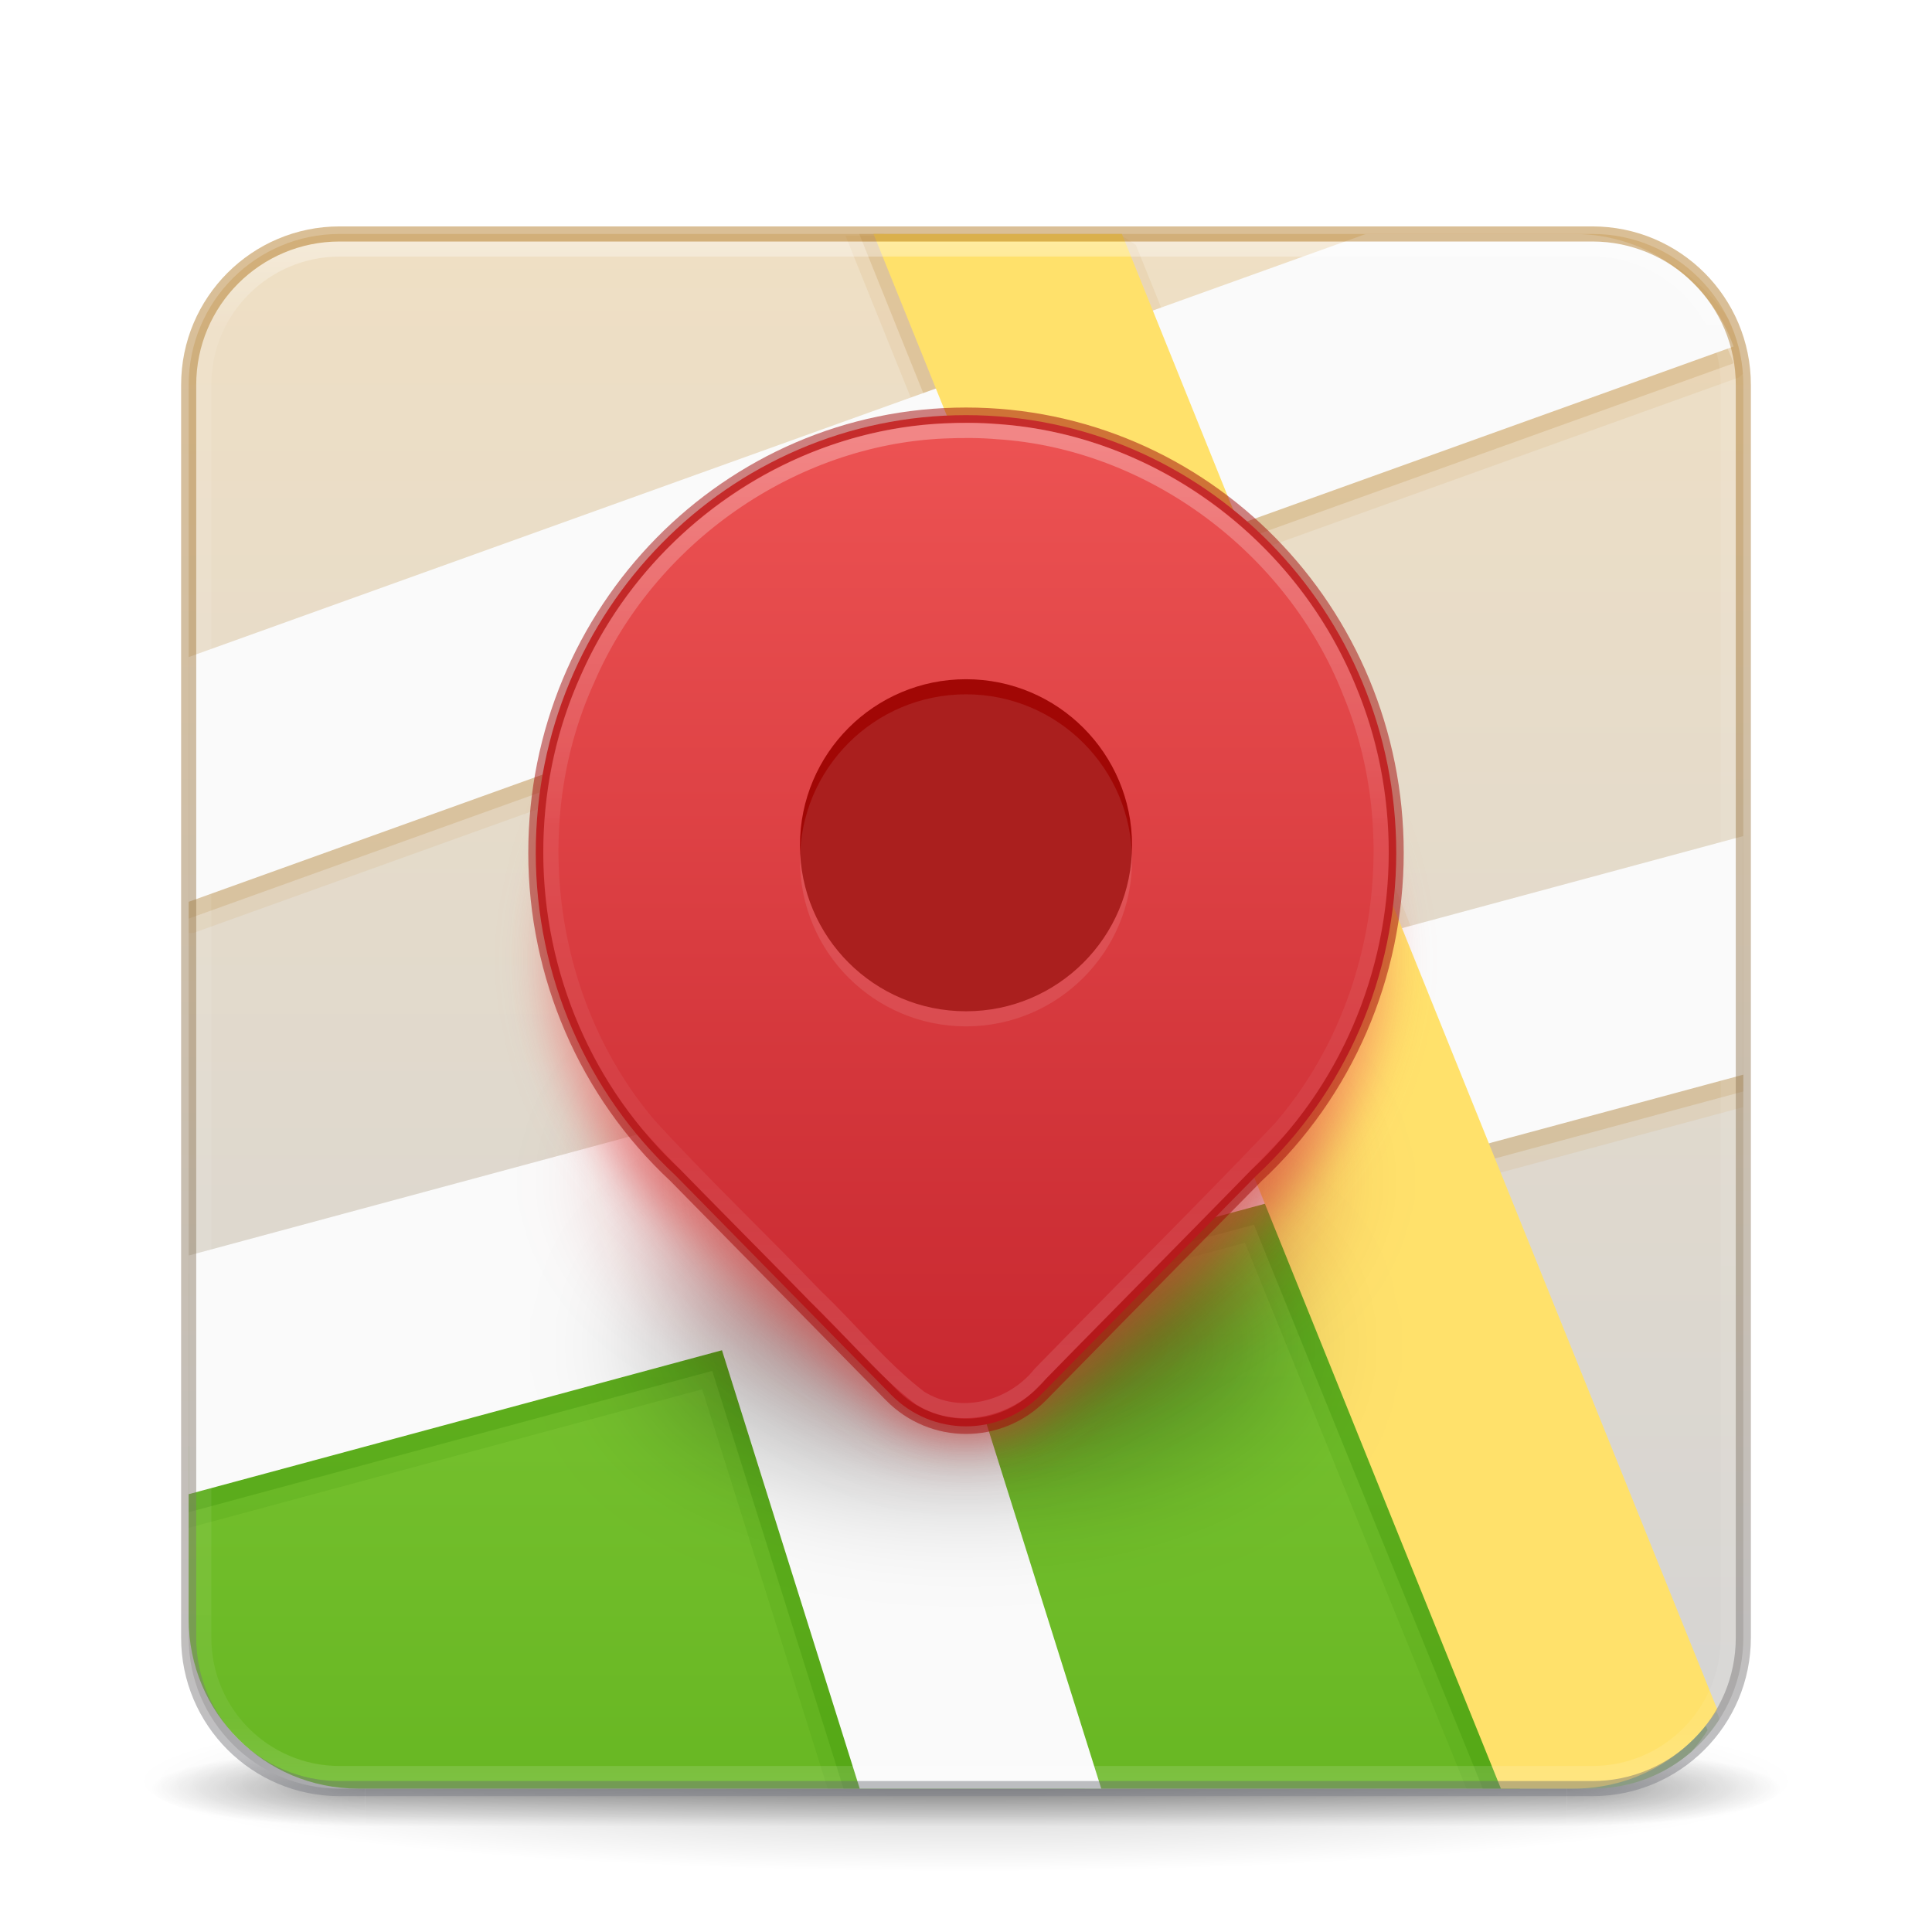
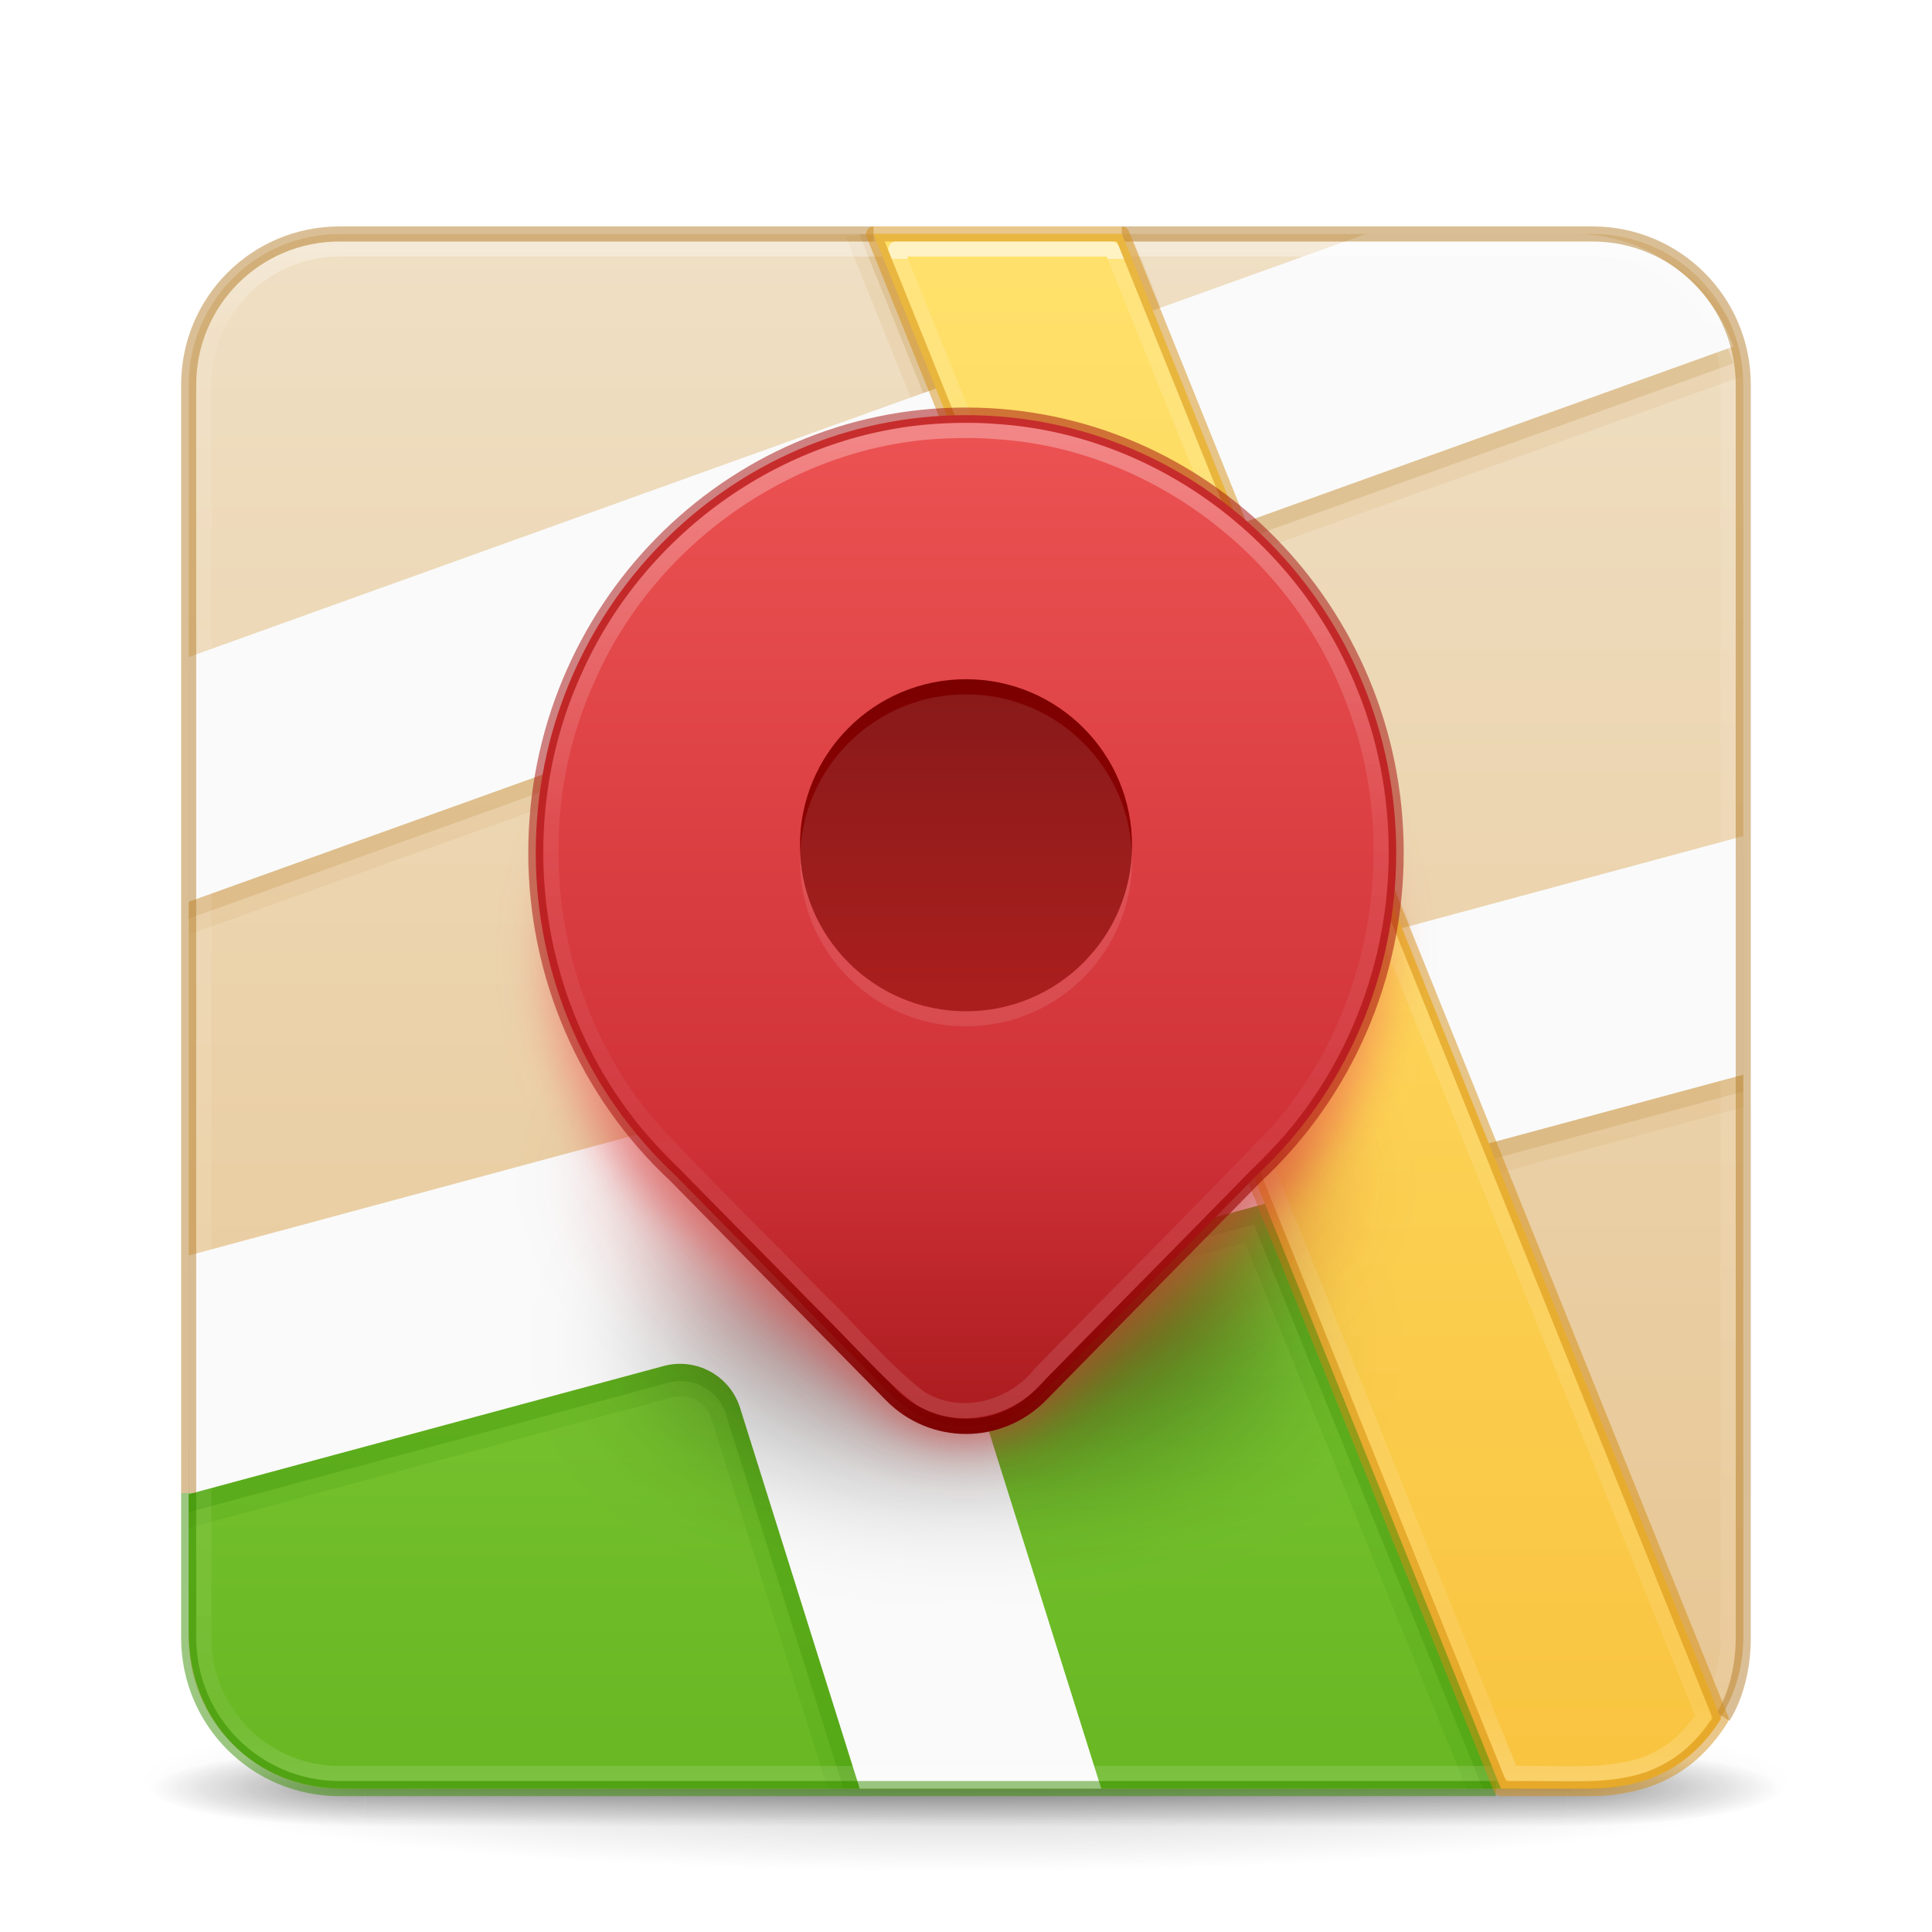
- <svg xmlns="http://www.w3.org/2000/svg" xmlns:xlink="http://www.w3.org/1999/xlink" id="svg4379" height="128" width="128" version="1.1">
-   <defs id="defs4381">
-     <linearGradient gradientTransform="matrix(2.72973,0,0,2.72973,-1.513512,1.486514)" gradientUnits="userSpaceOnUse" xlink:href="#linearGradient3924-776" id="linearGradient3159" y2="43" x2="24" y1="5" x1="24" />
-     <linearGradient id="linearGradient3924-776">
-       <stop offset="0" style="stop-color:#ffffff;stop-opacity:1" id="stop3124" />
-       <stop offset="0.063" style="stop-color:#ffffff;stop-opacity:0.235" id="stop3126" />
-       <stop offset="0.951" style="stop-color:#ffffff;stop-opacity:0.157" id="stop3128" />
-       <stop offset="1" style="stop-color:#ffffff;stop-opacity:0.392" id="stop3130" />
+ <svg xmlns="http://www.w3.org/2000/svg" width="128" height="128" version="1.1" xml:space="preserve">
+   <defs>
+     <linearGradient id="linearGradient3159" x1="24" x2="24" y1="5" y2="43" gradientTransform="matrix(2.7297 0 0 2.7297 -1.5135 1.4865)" gradientUnits="userSpaceOnUse">
+       <stop stop-color="#fff" offset="0" />
+       <stop stop-color="#fff" stop-opacity=".235" offset=".063" />
+       <stop stop-color="#fff" stop-opacity=".157" offset=".951" />
+       <stop stop-color="#fff" stop-opacity=".392" offset="1" />
    </linearGradient>
-     <radialGradient gradientTransform="matrix(2.003784,0,0,1.4,27.98813,-17.4)" gradientUnits="userSpaceOnUse" xlink:href="#linearGradient3688-166-749-5" id="radialGradient2455-1" fy="43.5" fx="4.993" r="2.5" cy="43.5" cx="4.993" />
-     <linearGradient id="linearGradient3688-166-749-5">
-       <stop offset="0" style="stop-color:#181818;stop-opacity:1" id="stop2883-0" />
-       <stop offset="1" style="stop-color:#181818;stop-opacity:0" id="stop2885-5" />
+     <radialGradient id="radialGradient2455-1" cx="4.993" cy="43.5" r="2.5" gradientTransform="matrix(2.0038 0 0 1.4 27.988 -17.4)" gradientUnits="userSpaceOnUse">
+       <stop stop-color="#181818" offset="0" />
+       <stop stop-color="#181818" stop-opacity="0" offset="1" />
+     </radialGradient>
+     <radialGradient id="radialGradient2457-5" cx="4.993" cy="43.5" r="2.5" gradientTransform="matrix(2.0038 0 0 1.4 -20.012 -104.4)" gradientUnits="userSpaceOnUse">
+       <stop stop-color="#181818" offset="0" />
+       <stop stop-color="#181818" stop-opacity="0" offset="1" />
+     </radialGradient>
+     <linearGradient id="linearGradient2459-7" x1="25.058" x2="25.058" y1="47.028" y2="39.999" gradientUnits="userSpaceOnUse">
+       <stop stop-color="#181818" stop-opacity="0" offset="0" />
+       <stop stop-color="#181818" offset=".5" />
+       <stop stop-color="#181818" stop-opacity="0" offset="1" />
    </linearGradient>
-     <radialGradient gradientTransform="matrix(2.003784,0,0,1.4,-20.01187,-104.4)" gradientUnits="userSpaceOnUse" xlink:href="#linearGradient3688-464-309-8" id="radialGradient2457-5" fy="43.5" fx="4.993" r="2.5" cy="43.5" cx="4.993" />
-     <linearGradient id="linearGradient3688-464-309-8">
-       <stop offset="0" style="stop-color:#181818;stop-opacity:1" id="stop2889-9" />
-       <stop offset="1" style="stop-color:#181818;stop-opacity:0" id="stop2891-4" />
+     <radialGradient id="radialGradient4377" cx="-4.029" cy="93.468" r="35.338" gradientTransform="matrix(1.5564 0 0 .16979 70.27 102.13)" gradientUnits="userSpaceOnUse">
+       <stop offset="0" />
+       <stop stop-opacity="0" offset="1" />
+     </radialGradient>
+     <linearGradient id="linearGradient882" x1="62.872" x2="62.872" y1="15.907" y2="118.43" gradientUnits="userSpaceOnUse">
+       <stop stop-color="#efdfc4" offset="0" />
+       <stop stop-color="#e7c591" offset="1" />
    </linearGradient>
-     <linearGradient gradientUnits="userSpaceOnUse" xlink:href="#linearGradient3702-501-757-0" id="linearGradient2459-7" y2="39.999" x2="25.058" y1="47.028" x1="25.058" />
-     <linearGradient id="linearGradient3702-501-757-0">
-       <stop offset="0" style="stop-color:#181818;stop-opacity:0" id="stop2895-0" />
-       <stop offset="0.5" style="stop-color:#181818;stop-opacity:1" id="stop2897-2" />
-       <stop offset="1" style="stop-color:#181818;stop-opacity:0" id="stop2899-6" />
+     <linearGradient id="linearGradient65" x1="25.15" x2="25.15" y1="5.03" y2="59.232" gradientTransform="matrix(1.8727 0 0 1.8727 4.0727 7.0727)" gradientUnits="userSpaceOnUse">
+       <stop stop-color="#9bdb4d" offset="0" />
+       <stop stop-color="#68b723" offset="1" />
    </linearGradient>
-     <linearGradient id="linearGradient3811">
-       <stop offset="0" style="stop-color:#000000;stop-opacity:1" id="stop3813" />
-       <stop offset="1" style="stop-color:#000000;stop-opacity:0" id="stop3815" />
+     <radialGradient id="radialGradient-9-0-5-6" cx="9.692" cy="41.272" r="29.069" gradientTransform="matrix(1.2897 0 0 .77539 173.5 12.867)" gradientUnits="userSpaceOnUse">
+       <stop offset="0" />
+       <stop stop-opacity="0" offset="1" />
+     </radialGradient>
+     <filter id="filter-10-6-6-8" x="-.209" y="-.48" width="1.417" height="1.96">
+       <feGaussianBlur in="SourceGraphic" stdDeviation="2" />
+     </filter>
+     <linearGradient id="linearGradient69" x1="62.343" x2="62.343" y1="11.325" y2="34.831" gradientTransform="matrix(2.6826 0 0 2.6898 -102.38 -1.2998)" gradientUnits="userSpaceOnUse">
+       <stop stop-color="#fff" offset="0" />
+       <stop stop-color="#fff" stop-opacity=".235" offset=".407" />
+       <stop stop-color="#fff" stop-opacity=".157" offset=".727" />
+       <stop stop-color="#fff" stop-opacity=".392" offset="1" />
    </linearGradient>
-     <radialGradient gradientTransform="matrix(1.556392,0,0,0.1697883,70.27036,102.1303)" gradientUnits="userSpaceOnUse" xlink:href="#linearGradient3811" id="radialGradient4377" fy="93.468" fx="-4.029" r="35.338" cy="93.468" cx="-4.029" />
-     <linearGradient xlink:href="#linearGradient51" id="linearGradient882" x1="62.872" y1="15.907" x2="62.872" y2="118.427" gradientUnits="userSpaceOnUse" />
-     <linearGradient id="linearGradient51">
-       <stop id="stop50" style="stop-color:#efdfc4;stop-opacity:1" offset="0" />
-       <stop id="stop51" style="stop-color:#d4d4d4;stop-opacity:1" offset="1" />
+     <filter id="filter2" x="-.068" y="-.058" width="1.136" height="1.115" color-interpolation-filters="sRGB">
+       <feGaussianBlur stdDeviation="1.612" />
+     </filter>
+     <filter id="filter2-0" x="-.175" y="-.149" width="1.351" height="1.298" color-interpolation-filters="sRGB">
+       <feGaussianBlur stdDeviation="4.165" />
+     </filter>
+     <linearGradient id="linearGradient68-3" x1="11.2" x2="11.2" y1="3.373" y2="31.064" gradientTransform="matrix(1.7813 0 0 1.8122 7 5.754)" gradientUnits="userSpaceOnUse">
+       <stop stop-color="#ed5353" offset="0" />
+       <stop stop-color="#cf3137" offset=".532" />
+       <stop stop-color="#7a0000" offset="1" />
    </linearGradient>
-     <linearGradient xlink:href="#linearGradient64" id="linearGradient65" x1="25.15" y1="5.03" x2="25.15" y2="59.232" gradientUnits="userSpaceOnUse" gradientTransform="matrix(1.872727,0,0,1.872727,4.07272,7.072727)" />
-     <linearGradient id="linearGradient64">
-       <stop style="stop-color:#9bdb4d;stop-opacity:1" offset="0" id="stop64" />
-       <stop style="stop-color:#68b723;stop-opacity:1" offset="1" id="stop65" />
+     <linearGradient id="linearGradient9" x1="12.798" x2="12.798" y1="18.083" y2="24.129" gradientTransform="matrix(1.7813 0 0 1.8122 7 5.754)" gradientUnits="userSpaceOnUse">
+       <stop stop-color="#a10705" stop-opacity=".5" offset="0" />
+       <stop stop-color="#7a0000" offset="1" />
    </linearGradient>
-     <radialGradient cx="9.692" cy="41.272" fx="9.692" fy="41.272" r="29.069" gradientTransform="matrix(1.289676,0,0,0.7753883,173.5,12.86722)" id="radialGradient-9-0-5-6" gradientUnits="userSpaceOnUse">
-       <stop stop-color="#000000" offset="0%" id="stop20-9-0-0" />
-       <stop stop-color="#000000" stop-opacity="0" offset="100%" id="stop21-3-3-4" />
-     </radialGradient>
-     <filter x="-0.209" y="-0.48" width="1.417" height="1.96" filterUnits="objectBoundingBox" id="filter-10-6-6-8">
-       <feGaussianBlur stdDeviation="2" in="SourceGraphic" id="feGaussianBlur21-0-1-8" />
-     </filter>
-     <linearGradient id="linearGradient31">
-       <stop style="stop-color:#b6802e;stop-opacity:1" offset="0" id="stop31" />
-       <stop style="stop-color:#7e8087;stop-opacity:1" offset="1" id="stop32" />
+     <linearGradient id="linearGradient1" x1="144.48" x2="144.48" y1="103.48" y2="81.504" gradientTransform="translate(-74.425 -36.818)" gradientUnits="userSpaceOnUse">
+       <stop stop-color="#a10705" offset="0" />
+       <stop stop-color="#7a0000" offset="1" />
    </linearGradient>
-     <linearGradient xlink:href="#linearGradient67" id="linearGradient68" x1="31.998" y1="12.058" x2="31.998" y2="49.641" gradientUnits="userSpaceOnUse" />
-     <linearGradient id="linearGradient67">
-       <stop style="stop-color:#ed5353;stop-opacity:1" offset="0" id="stop67" />
-       <stop style="stop-color:#c6262e;stop-opacity:1" offset="1" id="stop68" />
+     <linearGradient id="linearGradient2" x1="-62.79" x2="-62.79" y1="-34.019" y2="69.184" gradientTransform="translate(161.07 49.41)" gradientUnits="userSpaceOnUse">
+       <stop stop-color="#ffe16b" offset="0" />
+       <stop stop-color="#f9c440" offset="1" />
    </linearGradient>
-     <linearGradient id="linearGradient72">
-       <stop id="stop69" style="stop-color:#ffffff;stop-opacity:1" offset="0" />
-       <stop id="stop70" style="stop-color:#ffffff;stop-opacity:0.235" offset="0.407" />
-       <stop id="stop71" style="stop-color:#ffffff;stop-opacity:0.157" offset="0.727" />
-       <stop id="stop72" style="stop-color:#ffffff;stop-opacity:0.392" offset="1" />
+     <linearGradient id="linearGradient49" x1="24" x2="24" y1="5.747" y2="43" gradientTransform="matrix(2.7297 0 0 2.7297 -1.5135 1.4865)" gradientUnits="userSpaceOnUse">
+       <stop stop-color="#fff" offset="0" />
+       <stop stop-color="#fff" stop-opacity=".235" offset="1e-4" />
+       <stop stop-color="#fff" stop-opacity=".157" offset=".942" />
+       <stop stop-color="#fff" stop-opacity=".392" offset="1" />
    </linearGradient>
-     <linearGradient xlink:href="#linearGradient31" id="linearGradient32" x1="-65.752" y1="15.614" x2="-65.752" y2="118.923" gradientUnits="userSpaceOnUse" gradientTransform="translate(154)" />
-     <linearGradient xlink:href="#linearGradient72" id="linearGradient69" gradientUnits="userSpaceOnUse" gradientTransform="matrix(2.682555,0,0,2.689767,-102.3813,-1.299829)" x1="62.343" y1="11.325" x2="62.343" y2="34.831" />
-     <filter style="color-interpolation-filters:sRGB" id="filter2" x="-0.068" y="-0.058" width="1.136" height="1.115">
-       <feGaussianBlur stdDeviation="1.612" id="feGaussianBlur2" />
-     </filter>
-     <filter style="color-interpolation-filters:sRGB" id="filter2-0" x="-0.175" y="-0.149" width="1.351" height="1.298">
-       <feGaussianBlur stdDeviation="4.165" id="feGaussianBlur2-9" />
-     </filter>
  </defs>
-   <path d="M 119,118 A 55,6 0 0 1 9,118 55,6 0 1 1 119,118 Z" id="path3041" style="color:#000000;display:inline;overflow:visible;visibility:visible;opacity:0.2;fill:url(#radialGradient4377);fill-opacity:1;fill-rule:nonzero;stroke:none;stroke-width:1;marker:none;enable-background:accumulate" />
-   <g transform="matrix(2.699999,0,0,0.5555561,-0.8000019,94.88888)" id="g2036" style="display:inline">
-     <g transform="matrix(1.052632,0,0,1.285713,-1.263158,-13.42854)" id="g3712" style="opacity:0.4">
-       <rect width="5" height="7" x="38" y="40" id="rect2801" style="fill:url(#radialGradient2455-1);fill-opacity:1;stroke:none" />
-       <rect width="5" height="7" x="-10" y="-47" transform="scale(-1,-1)" id="rect3696" style="fill:url(#radialGradient2457-5);fill-opacity:1;stroke:none" />
-       <rect width="28" height="7" x="10" y="40" id="rect3700" style="fill:url(#linearGradient2459-7);fill-opacity:1;stroke:none" />
+   <path d="m119 118a55 6 0 0 1-110 0 55 6 0 1 1 110 0z" color="#000000" fill="url(#radialGradient4377)" opacity=".2" />
+   <g transform="matrix(2.7 0 0 .55556 -.8 94.889)">
+     <g transform="matrix(1.0526 0 0 1.2857 -1.2632 -13.429)" opacity=".4">
+       <rect x="38" y="40" width="5" height="7" fill="url(#radialGradient2455-1)" />
+       <rect transform="scale(-1)" x="-10" y="-47" width="5" height="7" fill="url(#radialGradient2457-5)" />
+       <rect x="10" y="40" width="28" height="7" fill="url(#linearGradient2459-7)" />
    </g>
  </g>
-   <rect width="103" height="103" rx="10" ry="10" x="12.5" y="15.5" id="rect5505-21-3" style="color:#000000;display:inline;overflow:visible;visibility:visible;fill:url(#linearGradient882);fill-opacity:1;fill-rule:nonzero;stroke:none;stroke-width:1;marker:none;enable-background:accumulate" />
-   <path id="path63-6-7-2" style="font-variation-settings:normal;baseline-shift:baseline;display:inline;overflow:visible;opacity:0.15;vector-effect:none;fill:#cfa25e;fill-opacity:1;stroke-width:1;stroke-linecap:round;stroke-linejoin:round;stroke-miterlimit:4;stroke-dasharray:none;stroke-dashoffset:0;stroke-opacity:1;-inkscape-stroke:none;enable-background:accumulate;stop-color:#000000;stop-opacity:1" d="M 73.867 15.58 C 73.791 15.583 73.713 15.593 73.631 15.613 L 56.014 15.613 L 60.457 26.635 L 12.5 43.586 L 12.5 61.799 C 12.606 61.811 12.719 61.812 12.838 61.801 L 67.15 42.279 L 77.121 66.984 C 77.702 67.207 78.248 67.794 78.889 67.418 L 92.293 63.801 L 97.713 77.236 C 98.294 77.459 98.84 78.045 99.48 77.67 C 104.821 76.229 110.16 74.788 115.5 73.348 L 115.5 55.559 C 115.388 55.546 115.27 55.548 115.145 55.564 L 93.484 61.41 L 83.408 36.436 L 115.191 25.012 C 115.295 24.936 115.39 24.852 115.473 24.762 C 115.378 23.45 115.033 22.209 114.484 21.088 C 112.307 17.816 108.504 15.648 104.543 15.619 C 99.829 15.618 95.11 15.595 90.398 15.631 C 87.223 16.668 84.093 17.881 80.936 18.986 L 76.945 20.42 L 75.258 16.238 C 74.819 15.938 74.403 15.561 73.867 15.58 z " />
-   <path id="path63-6-7" style="font-variation-settings:normal;baseline-shift:baseline;display:inline;overflow:visible;opacity:0.2;vector-effect:none;fill:#b6802e;fill-opacity:1;stroke-width:1;stroke-linecap:round;stroke-linejoin:round;stroke-miterlimit:4;stroke-dasharray:none;stroke-dashoffset:0;stroke-opacity:1;-inkscape-stroke:none;enable-background:accumulate;stop-color:#000000;stop-opacity:1" d="M 56.928 15.5 L 61.494 26.854 L 12.5 44.646 L 12.5 60.859 L 67.719 41.012 L 78.049 66.609 L 92.889 62.605 L 82.092 35.846 L 114.854 24.07 C 113.308 19.716 109.161 16.613 104.264 16.613 L 90.496 16.613 L 76.377 21.688 L 58.549 15.5 L 56.928 15.5 z M 92.889 62.605 L 98.641 76.861 L 115.5 72.312 L 115.5 56.504 L 92.889 62.605 z " />
-   <path id="path64" style="font-variation-settings:normal;vector-effect:none;fill:url(#linearGradient65);fill-opacity:1;stroke:none;stroke-width:1;stroke-linecap:butt;stroke-linejoin:miter;stroke-miterlimit:4;stroke-dasharray:none;stroke-dashoffset:0;stroke-opacity:0.5;-inkscape-stroke:none;marker:none" d="M 86.568,75.903 12.5,95.797 v 11.467 c 0,6.225 5.011,11.236 11.236,11.236 h 76.961 z" />
-   <path id="path3-5" style="baseline-shift:baseline;display:inline;overflow:visible;vector-effect:none;fill:#3a9104;stroke-width:1;stroke-linecap:round;stroke-linejoin:round;enable-background:accumulate;stop-color:#000000;font-variation-settings:normal;opacity:0.15;fill-opacity:1;stroke-miterlimit:4;stroke-dasharray:none;stroke-dashoffset:0;stroke-opacity:1;-inkscape-stroke:none;stop-opacity:1" d="M 77.029 65.934 C 76.879 65.928 76.725 65.961 76.564 66.055 L 12.5 83.34 L 12.5 101.223 L 46.523 92.041 C 49.295 100.861 52.066 109.68 54.838 118.5 L 72.934 118.5 C 69.689 108.18 66.444 97.859 63.199 87.539 L 82.482 82.336 L 97.162 118.5 L 105.5 118.5 C 109.047 118.5 112.151 116.671 113.926 113.902 C 113.763 113.394 113.474 112.903 113.312 112.395 C 108.516 100.51 103.72 88.625 98.924 76.74 C 98.415 76.344 97.9 75.967 97.221 76.096 L 82.066 75.738 L 78.332 66.488 C 77.896 66.321 77.48 65.951 77.029 65.934 z " />
-   <path id="path3" style="baseline-shift:baseline;display:inline;overflow:visible;vector-effect:none;fill:#3a9104;stroke-width:1;stroke-linecap:round;stroke-linejoin:round;enable-background:accumulate;stop-color:#000000;font-variation-settings:normal;opacity:0.3;fill-opacity:1;stroke-miterlimit:4;stroke-dasharray:none;stroke-dashoffset:0;stroke-opacity:1;-inkscape-stroke:none;stop-opacity:1" d="M 77.404 66.863 L 12.5 84.375 L 12.5 100.188 L 47.189 90.826 L 55.885 118.5 L 71.887 118.5 L 61.934 86.846 L 83.076 81.141 L 98.24 118.5 L 105.5 118.5 C 108.017 118.5 110.312 117.579 112.066 116.055 C 112.458 115.609 112.815 115.13 113.133 114.625 L 97.996 77.115 L 81.385 76.723 L 77.404 66.863 z " />
-   <path id="path63-6" style="baseline-shift:baseline;display:inline;overflow:visible;vector-effect:none;fill:#fafafa;stroke-width:1;stroke-linecap:round;stroke-linejoin:round;enable-background:accumulate;stop-color:#000000" d="M 90.496,15.5 12.5,43.532 V 59.747 L 114.853,22.958 C 113.307,18.603 109.161,15.5 104.264,15.5 Z M 115.5,55.391 12.5,83.182 V 98.994 L 47.833,89.458 56.959,118.5 H 72.961 L 62.577,85.479 115.5,71.199 Z" />
-   <path id="path58-3" style="baseline-shift:baseline;display:inline;overflow:visible;vector-effect:none;fill:#ffe16b;stroke-width:1;stroke-linecap:round;stroke-linejoin:round;enable-background:accumulate;stop-color:#000000" d="m 57.873,15.5 41.566,103 h 4.824 c 4.017,0 7.528,-2.088 9.514,-5.241 L 74.329,15.5 Z" />
-   <ellipse id="Shadow-6-7" fill="url(#radialGradient-9)" fill-rule="nonzero" opacity="0.581" filter="url(#filter-10)" cx="186" cy="44.867" rx="11.5" ry="5" style="opacity:0.3;fill:url(#radialGradient-9-0-5-6);stroke-width:0.534;filter:url(#filter-10-6-6-8)" transform="matrix(1.872727,0,0,1.872727,-284.3273,5.072727)" />
-   <rect width="101" height="101" rx="9" ry="9" x="13.5" y="16.5" id="rect6741-7" style="opacity:0.4;fill:none;stroke:url(#linearGradient3159);stroke-width:1;stroke-linecap:round;stroke-linejoin:round;stroke-miterlimit:4;stroke-dasharray:none;stroke-dashoffset:0;stroke-opacity:1" />
-   <rect width="103" height="103" rx="10" ry="10" x="12.5" y="15.5" id="rect5505-21-6" style="color:#000000;display:inline;overflow:visible;visibility:visible;opacity:0.5;fill:none;stroke:url(#linearGradient32);stroke-width:1;stroke-linecap:round;stroke-linejoin:round;stroke-miterlimit:4;stroke-dasharray:none;stroke-dashoffset:0;stroke-opacity:1;marker:none;enable-background:accumulate;font-variation-settings:normal;vector-effect:none;fill-opacity:1;-inkscape-stroke:none;stop-color:#000000;stop-opacity:1" />
-   <path id="rect52-9-1" style="font-variation-settings:normal;vector-effect:none;fill:#ed5353;fill-opacity:1;stroke:none;stroke-width:1.117;stroke-linecap:round;stroke-linejoin:round;stroke-miterlimit:4;stroke-dasharray:none;stroke-dashoffset:0;stroke-opacity:0.5;-inkscape-stroke:none;filter:url(#filter2);opacity:0.558" d="m 63.998,27.504 c -15.741,8.11e-4 -28.502,12.979 -28.503,28.988 -1.59e-4,8.136 3.361,15.898 9.264,21.39 l 14.282,14.527 a 7.01,7.13 0 0 0 9.915,4.32e-4 L 83.24,77.883 C 89.143,72.391 92.504,64.629 92.504,56.493 92.503,40.482 79.741,27.503 63.998,27.504 Z" transform="matrix(0.9652488,0,0,0.8310629,2.22408,16.61793)" />
-   <path id="rect52-9-1-0" style="font-variation-settings:normal;opacity:0.3;mix-blend-mode:normal;vector-effect:none;fill:#a10705;fill-opacity:1;stroke:none;stroke-width:1.628;stroke-linecap:round;stroke-linejoin:round;stroke-miterlimit:4;stroke-dasharray:none;stroke-dashoffset:0;stroke-opacity:0.5;-inkscape-stroke:none;filter:url(#filter2-0)" d="m 63.998,27.504 c -15.741,8.11e-4 -28.502,12.979 -28.503,28.988 -1.59e-4,8.136 3.361,15.898 9.264,21.39 l 14.282,14.527 a 7.01,7.13 0 0 0 9.915,4.32e-4 L 83.24,77.883 C 89.143,72.391 92.504,64.629 92.504,56.493 92.503,40.482 79.741,27.503 63.998,27.504 Z" transform="matrix(0.7914925,0,0,0.4767665,13.34448,51.29305)" />
-   <path id="rect52-9" style="font-variation-settings:normal;vector-effect:none;fill:url(#linearGradient68);fill-opacity:1;stroke:#a10705;stroke-width:0.557;stroke-linecap:round;stroke-linejoin:round;stroke-miterlimit:4;stroke-dasharray:none;stroke-dashoffset:0;stroke-opacity:0.5;-inkscape-stroke:none" d="M 31.999,12 C 23.163,12 16,19.163 16,27.999 c -8.9e-5,4.491 1.887,8.774 5.2,11.805 l 8.017,8.018 a 3.935,3.935 0.002 0 0 5.565,2.38e-4 L 42.8,39.804 C 46.113,36.773 48,32.49 48,27.999 48,19.162 40.836,11.999 31.999,12 Z" transform="matrix(1.781518,0,0,1.811882,6.991434,5.761656)" />
-   <path id="rect52-9-2" style="font-variation-settings:normal;vector-effect:none;fill:none;fill-opacity:1;stroke:url(#linearGradient69);stroke-width:1;stroke-linecap:round;stroke-linejoin:round;stroke-miterlimit:4;stroke-dasharray:none;stroke-dashoffset:0;stroke-opacity:1;-inkscape-stroke:none;opacity:0.3;stop-color:#000000;stop-opacity:1" d="m 62.559,28.552 c -10.105,0.423 -19.616,7.074 -23.662,16.493 -4.336,9.546 -2.682,21.503 4.064,29.469 3.562,3.907 7.404,7.552 11.066,11.367 2.334,2.214 4.372,4.793 6.925,6.739 2.603,1.638 6.1,0.745 7.978,-1.611 5.285,-5.434 10.691,-10.754 15.908,-16.252 6.707,-7.755 8.563,-19.404 4.605,-28.917 -3.789,-9.606 -13.197,-16.592 -23.366,-17.24 -1.169,-0.101 -2.345,-0.097 -3.517,-0.048 z" />
-   <circle style="font-variation-settings:normal;vector-effect:none;fill:#a10705;fill-opacity:1;stroke:none;stroke-width:1;stroke-linecap:round;stroke-linejoin:round;stroke-miterlimit:4;stroke-dasharray:none;stroke-dashoffset:0;stroke-opacity:1;-inkscape-stroke:none;marker:none" id="path73" cx="64" cy="56" r="11" />
-   <circle style="font-variation-settings:normal;opacity:0.1;vector-effect:none;fill:#fafafa;fill-opacity:1;stroke:none;stroke-width:1;stroke-linecap:round;stroke-linejoin:round;stroke-miterlimit:4;stroke-dasharray:none;stroke-dashoffset:0;stroke-opacity:1;-inkscape-stroke:none;marker:none" id="path73-0" cx="64" cy="57" r="11" />
+   <rect x="12.5" y="15.5" width="103" height="103" rx="10" ry="10" color="#000000" fill="url(#linearGradient882)" />
+   <path d="m73.867 15.58c-0.077 0.003-0.154 0.013-0.236 0.033h-17.617l4.443 11.021-47.957 16.951v18.213c0.106 0.012 0.219 0.014 0.338 0.002l54.312-19.521 9.971 24.705c0.581 0.222 1.127 0.809 1.768 0.434l13.404-3.617 5.42 13.436c0.581 0.222 1.127 0.809 1.768 0.434 5.34-1.441 10.679-2.881 16.02-4.322v-17.789c-0.112-0.012-0.23-0.011-0.355 0.006l-21.66 5.846-10.076-24.975 31.783-11.424c0.104-0.076 0.198-0.159 0.281-0.25-0.095-1.312-0.439-2.553-0.988-3.674-2.177-3.272-5.98-5.44-9.941-5.469-4.714-0.001-9.433-0.024-14.145 0.012-3.175 1.037-6.305 2.251-9.463 3.356l-3.99 1.434-1.688-4.182c-0.439-0.3-0.854-0.677-1.391-0.658z" fill="#cfa25e" opacity=".15" stop-color="#000000" stroke-linecap="round" stroke-linejoin="round" style="-inkscape-stroke:none;font-variation-settings:normal" />
+   <path d="m56.928 15.5 4.566 11.354-48.994 17.793v16.213l55.219-19.848 10.33 25.598 14.84-4.004-10.797-26.76 32.762-11.775c-1.546-4.354-5.692-7.457-10.59-7.457h-13.768l-14.119 5.074-17.828-6.188h-1.621zm35.961 47.105 5.752 14.256 16.859-4.549v-15.809l-22.611 6.102z" fill="#b6802e" opacity=".2" stop-color="#000000" stroke-linecap="round" stroke-linejoin="round" style="-inkscape-stroke:none;font-variation-settings:normal" />
+   <path d="m86.568 75.903-74.068 19.894v12.247c0 6.073 4.383 10.456 10.196 10.456h78.001z" fill="url(#linearGradient65)" style="-inkscape-stroke:none;font-variation-settings:normal" />
+   <path d="m77.029 65.934c-0.15-0.006-0.305 0.027-0.465 0.121l-64.064 17.285v17.883l32.093-8.661c1.066-0.288 2.199 0.333 2.53 1.387 2.572 8.184 5.143 16.367 7.715 24.551h18.096c-3.245-10.32-6.489-20.641-9.734-30.961l19.283-5.203 14.68 36.164h8.338c3.547 0 6.651-1.829 8.426-4.598-0.163-0.508-0.452-0.999-0.613-1.508-4.796-11.885-9.593-23.769-14.389-35.654-0.509-0.396-1.024-0.773-1.703-0.645l-15.154-0.357-3.734-9.25c-0.436-0.167-0.852-0.538-1.303-0.555z" fill="#3a9104" opacity=".15" stop-color="#000000" stroke-linecap="round" stroke-linejoin="round" style="-inkscape-stroke:none;font-variation-settings:normal" />
+   <path d="m77.404 66.863-64.904 17.512v15.812l31.793-8.58a3.125 3.125 28.727 0 1 3.796 2.08l7.796 24.812h16.002l-9.953-31.654 21.143-5.705 15.164 37.359h7.26c2.517 0 4.812-0.921 6.566-2.445 0.392-0.446 0.748-0.925 1.066-1.43l-15.137-37.51-16.611-0.393z" fill="#3a9104" opacity=".3" stop-color="#000000" stroke-linecap="round" stroke-linejoin="round" style="-inkscape-stroke:none;font-variation-settings:normal" />
+   <path d="m90.496 15.5-77.996 28.032v16.214l102.35-36.789c-1.546-4.354-5.691-7.458-10.589-7.458zm25.004 39.891-103 27.791v15.812l31.471-8.493a4.167 4.167 28.726 0 1 5.061 2.774l7.927 25.226h16.002l-10.384-33.021 52.923-14.28z" fill="#fafafa" stop-color="#000000" stroke-linecap="round" stroke-linejoin="round" />
+   <g fill="none">
+     <rect x="13.5" y="16.5" width="101" height="101" rx="9" ry="9" opacity=".4" stroke="url(#linearGradient3159)" stroke-linecap="round" stroke-linejoin="round" />
+     <path d="m57.873 15.5h-35.373c-5.54 0-10 4.46-10 10v73.418m101.66 14.827c0.628-0.997 1.336-2.804 1.336-5.245v-83c0-5.54-4.46-10-10-10h-31.17" color="#000000" opacity=".5" stop-color="#000000" stroke="#b6802e" stroke-linejoin="round" style="-inkscape-stroke:none;font-variation-settings:normal" />
+     <path d="m12.5 98.919v9.581c0 5.54 4.46 10 10 10h76.592" color="#000000" stop-color="#000000" stroke="#3a9104" stroke-opacity=".5" style="-inkscape-stroke:none;font-variation-settings:normal" />
+   </g>
+   <path d="m57.873 15.5 41.566 103h5.744c4.017 0 6.854-1.476 8.839-4.628l-39.693-98.372z" fill="url(#linearGradient2)" stop-color="#000000" stroke="#d48e15" stroke-linecap="round" stroke-linejoin="round" stroke-opacity=".5" style="-inkscape-stroke:none;font-variation-settings:normal" />
+   <path d="m100.12 117.5c2.799-0.08 5.917 0.323 8.759-0.556 1.918-0.736 2.942-1.734 3.986-3.23-12.999-32.214-26.207-65-39.206-97.214h-14.299c13.587 33.667 27.173 67.333 40.76 101z" fill="none" opacity=".6" stop-color="#000000" stroke="url(#linearGradient49)" stroke-linecap="round" stroke-linejoin="round" style="-inkscape-stroke:none;font-variation-settings:normal" />
+   <ellipse transform="matrix(1.8727 0 0 1.8727 -284.33 5.0727)" cx="186" cy="44.867" rx="11.5" ry="5" fill="url(#radialGradient-9-0-5-6)" filter="url(#filter-10-6-6-8)" opacity=".3" stroke-width=".534" />
+   <path transform="matrix(.96525 0 0 .83106 2.2241 16.618)" d="m63.998 27.504c-15.741 8.11e-4 -28.502 12.979-28.503 28.988-1.59e-4 8.136 3.361 15.898 9.264 21.39l14.282 14.527a7.01 7.13 0 0 0 9.915 4.32e-4l14.284-14.528c5.902-5.492 9.264-13.254 9.264-21.39-7.96e-4 -16.011-12.763-28.989-28.506-28.988z" fill="#ed5353" filter="url(#filter2)" opacity=".558" style="-inkscape-stroke:none;font-variation-settings:normal" />
+   <path transform="matrix(.79149 0 0 .47677 13.344 51.293)" d="m63.998 27.504c-15.741 8.11e-4 -28.502 12.979-28.503 28.988-1.59e-4 8.136 3.361 15.898 9.264 21.39l14.282 14.527a7.01 7.13 0 0 0 9.915 4.32e-4l14.284-14.528c5.902-5.492 9.264-13.254 9.264-21.39-7.96e-4 -16.011-12.763-28.989-28.506-28.988z" fill="#a10705" filter="url(#filter2-0)" opacity=".3" style="-inkscape-stroke:none;font-variation-settings:normal;mix-blend-mode:normal" />
+   <path transform="matrix(1.7815 0 0 1.8119 6.9914 5.7617)" d="m31.999 12c-8.836 4.48e-4 -15.999 7.163-15.999 15.999-8.9e-5 4.49 1.887 8.774 5.2 11.805l8.017 8.018c1.537 1.537 4.028 1.537 5.565 2.38e-4l8.018-8.018c3.313-3.031 5.2-7.315 5.2-11.805-4.47e-4 -8.837-7.164-16-16.001-15.999z" fill="url(#linearGradient68-3)" stop-color="#000000" stroke="url(#linearGradient9)" stroke-linecap="round" stroke-linejoin="round" stroke-width=".557" style="-inkscape-stroke:none;font-variation-settings:normal" />
+   <path d="m62.559 28.552c-10.105 0.423-19.616 7.074-23.662 16.493-4.336 9.546-2.682 21.503 4.064 29.469 3.562 3.907 7.404 7.552 11.066 11.367 2.334 2.213 4.372 4.793 6.925 6.739 2.603 1.638 6.099 0.745 7.978-1.611 5.285-5.434 10.691-10.754 15.908-16.252 6.707-7.755 8.563-19.404 4.605-28.917-3.789-9.606-13.197-16.592-23.366-17.24-1.169-0.101-2.345-0.097-3.517-0.048z" fill="none" opacity=".3" stop-color="#000000" stroke="url(#linearGradient69)" stroke-linecap="round" stroke-linejoin="round" style="-inkscape-stroke:none;font-variation-settings:normal" />
+   <circle cx="64" cy="56" r="11" fill="url(#linearGradient1)" stop-color="#000000" style="-inkscape-stroke:none;font-variation-settings:normal" />
+   <circle cx="64" cy="57" r="11" fill="#fafafa" opacity=".1" style="-inkscape-stroke:none;font-variation-settings:normal" />
</svg>
